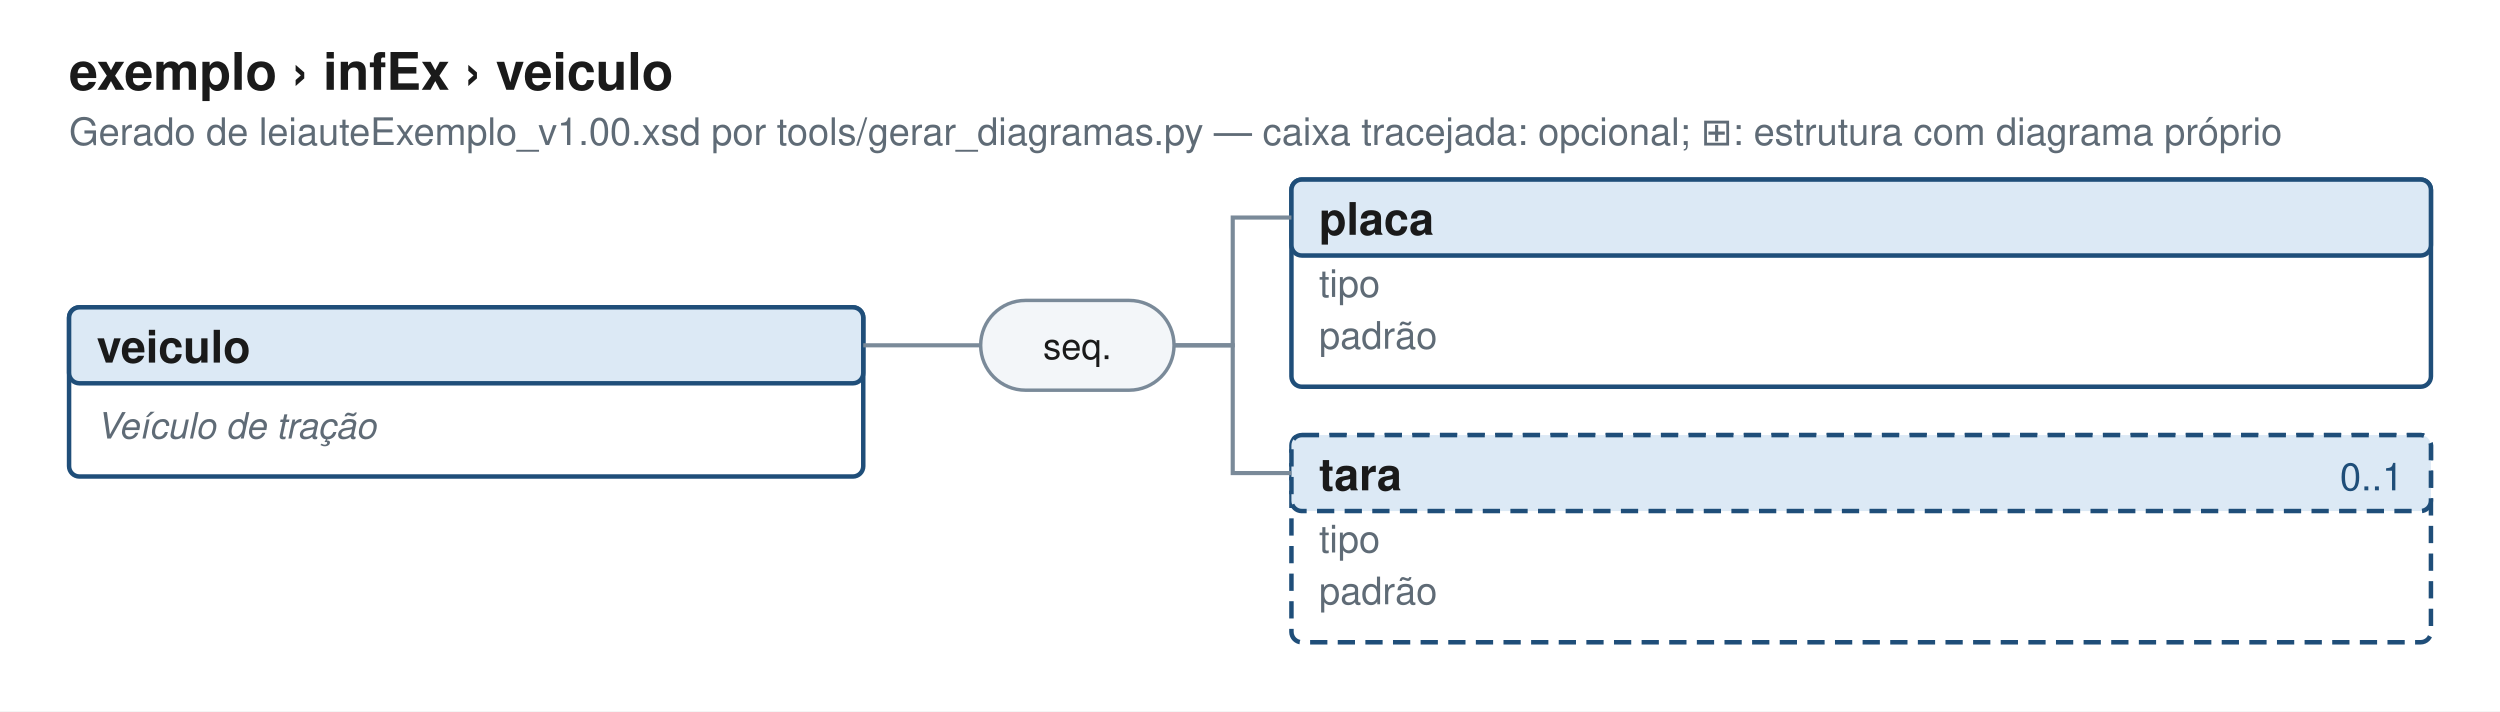
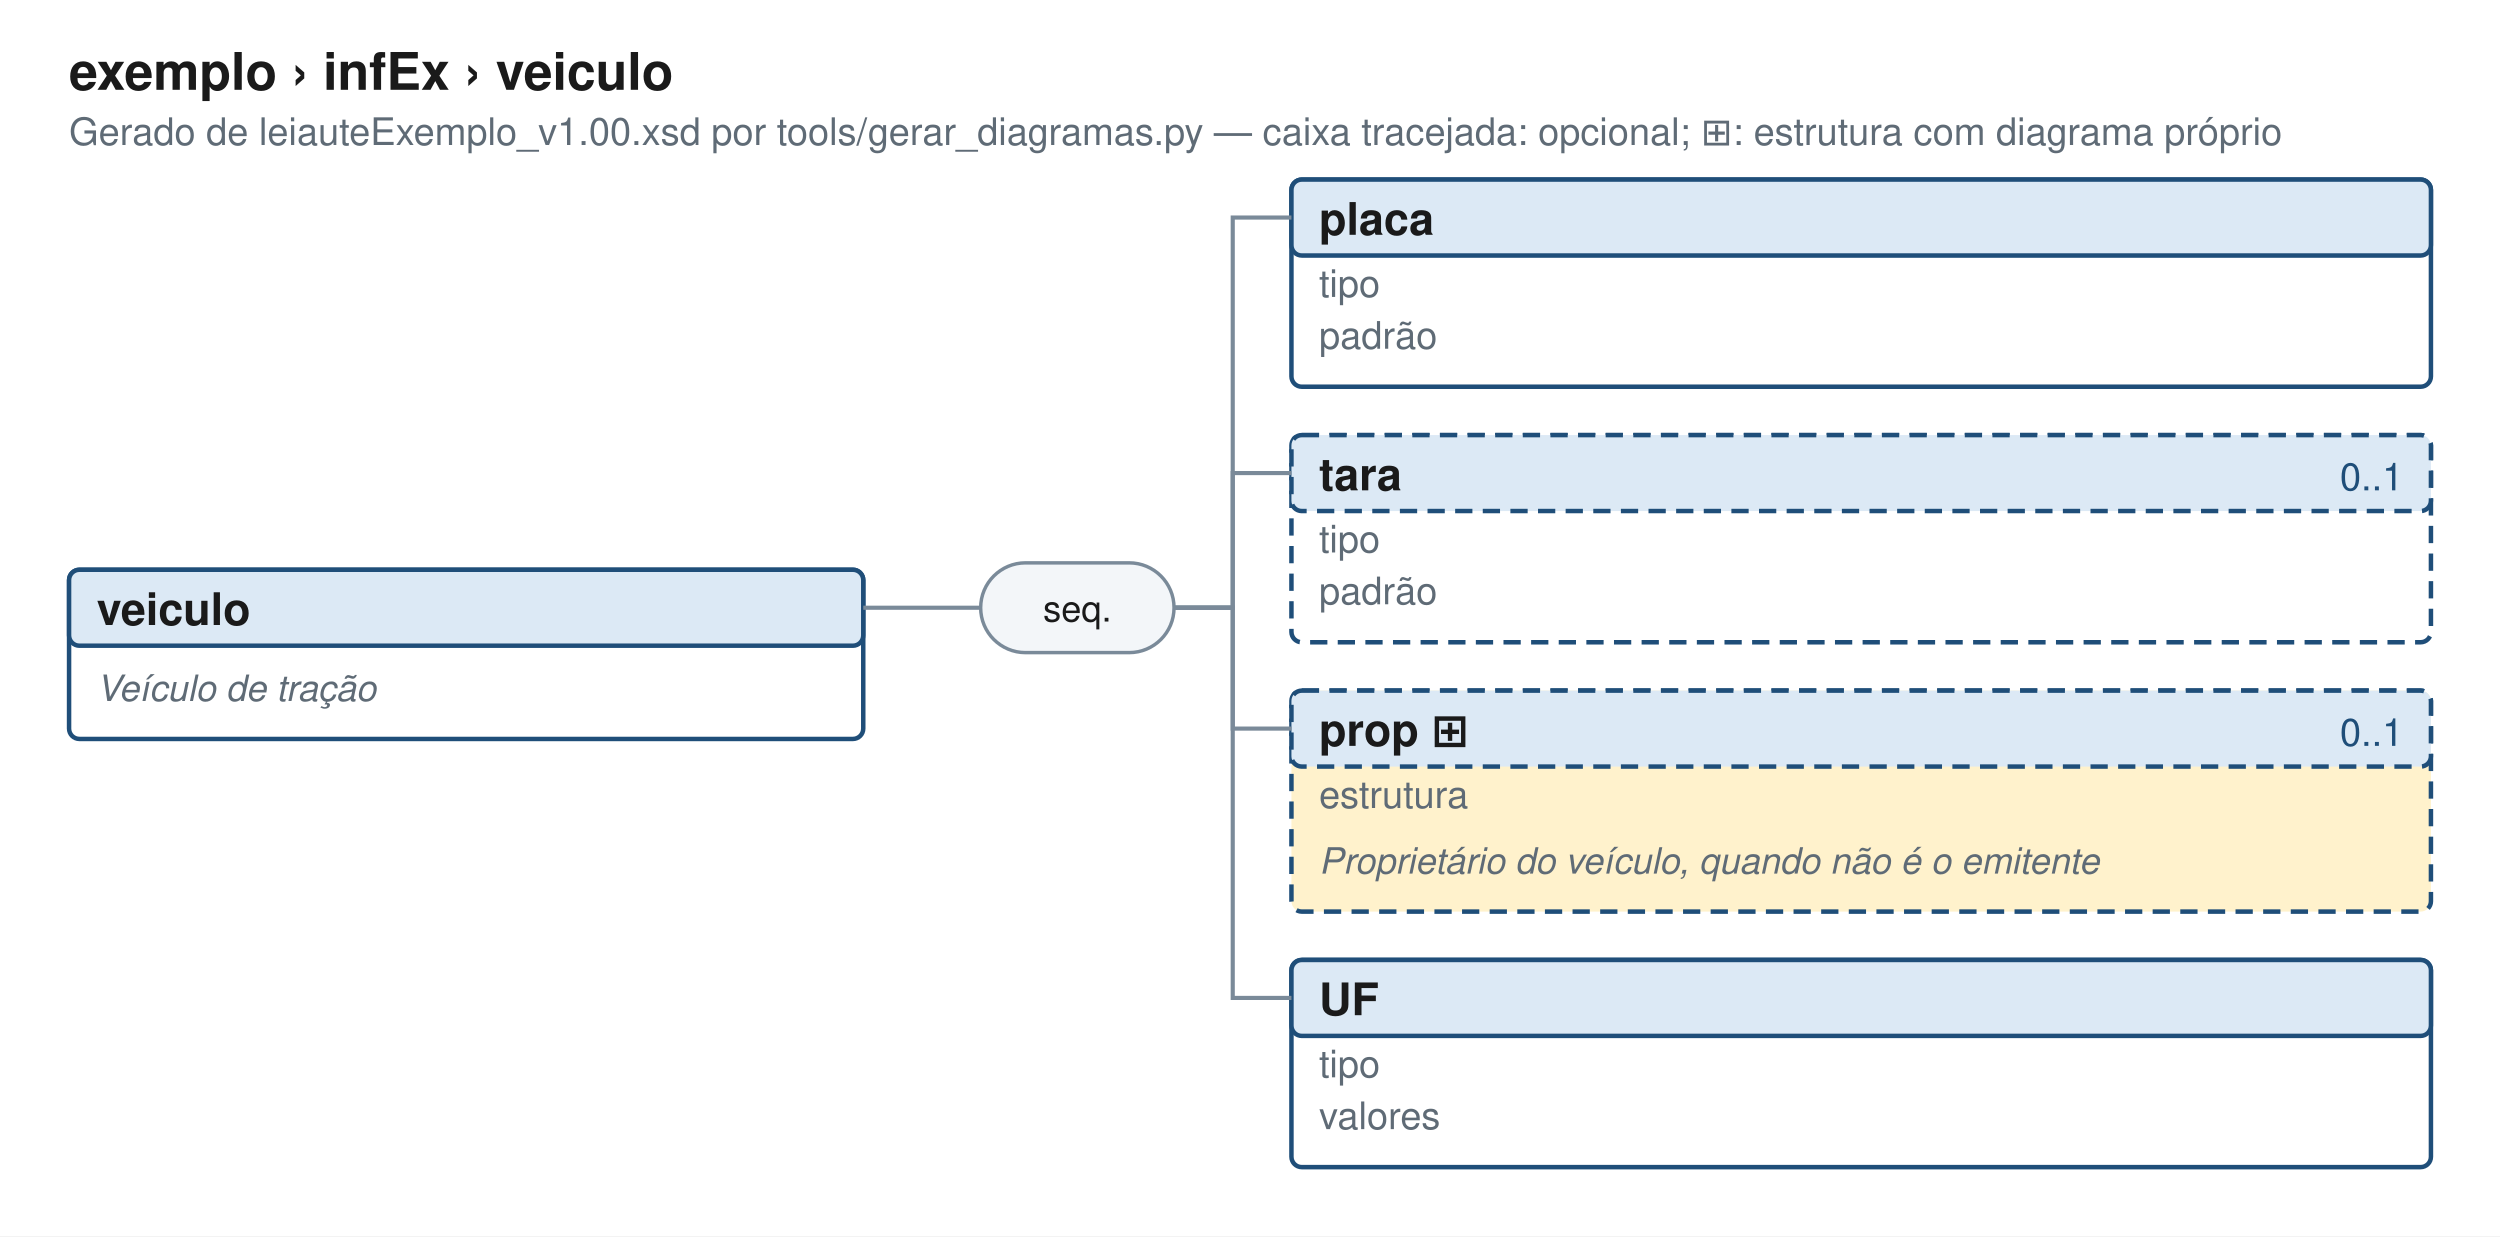
- <svg xmlns="http://www.w3.org/2000/svg" width="724" height="206" viewBox="0 0 724 206">
+ <svg xmlns="http://www.w3.org/2000/svg" width="724" height="358" viewBox="0 0 724 358">
  <rect width="100%" height="100%" fill="#ffffff" />
  <text x="20" y="26" font-family="Segoe UI, Helvetica, Arial, sans-serif" font-size="15" font-weight="bold" fill="#1a1a1a">exemplo › infEx › veiculo</text>
  <text x="20" y="42" font-family="Segoe UI, Helvetica, Arial, sans-serif" font-size="11" fill="#5f6b76">Gerado de leiauteExemplo_v1.00.xsd por tools/gerar_diagramas.py — caixa tracejada: opcional; ⊞: estrutura com diagrama próprio</text>
  <rect x="374" y="52" width="330" height="60" rx="3" fill="#ffffff" stroke="#1f4e79" stroke-width="1.3" />
  <rect x="374" y="52" width="330" height="22" rx="3" fill="#dce9f5" stroke="#1f4e79" stroke-width="1.3" />
  <text x="382" y="68" font-family="Segoe UI, Helvetica, Arial, sans-serif" font-size="13" font-weight="bold" fill="#1a1a1a">placa</text>
  <text x="382" y="86" font-family="Segoe UI, Helvetica, Arial, sans-serif" font-size="11" fill="#5f6b76">tipo</text>
  <text x="448" y="86" font-family="Segoe UI, Helvetica, Arial, sans-serif" font-size="11" fill="#1a1a1a" />
  <text x="382" y="101" font-family="Segoe UI, Helvetica, Arial, sans-serif" font-size="11" fill="#5f6b76">padrão</text>
  <text x="448" y="101" font-family="Segoe UI, Helvetica, Arial, sans-serif" font-size="11" fill="#1a1a1a" />
  <rect x="374" y="126" width="330" height="60" rx="3" fill="#ffffff" stroke="#1f4e79" stroke-width="1.3" stroke-dasharray="5,3" />
  <rect x="374" y="126" width="330" height="22" rx="3" fill="#dce9f5" stroke="#1f4e79" stroke-width="1.3" stroke-dasharray="5,3" />
  <text x="382" y="142" font-family="Segoe UI, Helvetica, Arial, sans-serif" font-size="13" font-weight="bold" fill="#1a1a1a">tara</text>
  <text x="696" y="142" font-family="Segoe UI, Helvetica, Arial, sans-serif" font-size="11" text-anchor="end" fill="#1f4e79">0..1</text>
  <text x="382" y="160" font-family="Segoe UI, Helvetica, Arial, sans-serif" font-size="11" fill="#5f6b76">tipo</text>
  <text x="448" y="160" font-family="Segoe UI, Helvetica, Arial, sans-serif" font-size="11" fill="#1a1a1a" />
  <text x="382" y="175" font-family="Segoe UI, Helvetica, Arial, sans-serif" font-size="11" fill="#5f6b76">padrão</text>
  <text x="448" y="175" font-family="Segoe UI, Helvetica, Arial, sans-serif" font-size="11" fill="#1a1a1a" />
-   <rect x="284" y="87.0" width="56" height="26" rx="13" fill="#f3f6f9" stroke="#7a8a99" />
-   <text x="312.0" y="104.0" font-family="Segoe UI, Helvetica, Arial, sans-serif" font-size="10.5" text-anchor="middle" fill="#1a1a1a">seq.</text>
-   <path d="M340,100.0 H357.0 V63 H374" fill="none" stroke="#7a8a99" stroke-width="1.2" />
-   <path d="M340,100.0 H357.0 V137 H374" fill="none" stroke="#7a8a99" stroke-width="1.2" />
-   <rect x="20" y="89.0" width="230" height="49" rx="3" fill="#ffffff" stroke="#1f4e79" stroke-width="1.3" />
-   <rect x="20" y="89.0" width="230" height="22" rx="3" fill="#dce9f5" stroke="#1f4e79" stroke-width="1.3" />
-   <text x="28" y="105.0" font-family="Segoe UI, Helvetica, Arial, sans-serif" font-size="13" font-weight="bold" fill="#1a1a1a">veiculo</text>
-   <text x="28" y="127.0" font-family="Segoe UI, Helvetica, Arial, sans-serif" font-size="10.5" font-style="italic" fill="#5f6b76">Veículo de tração</text>
-   <path d="M250,100.0 H267.0 V100.0 H284" fill="none" stroke="#7a8a99" stroke-width="1.2" />
+   <a href="veiculo/prop.svg">
+     <rect x="374" y="200" width="330" height="64" rx="3" fill="#fff2cc" stroke="#1f4e79" stroke-width="1.3" stroke-dasharray="5,3" />
+     <rect x="374" y="200" width="330" height="22" rx="3" fill="#dce9f5" stroke="#1f4e79" stroke-width="1.3" stroke-dasharray="5,3" />
+     <text x="382" y="216" font-family="Segoe UI, Helvetica, Arial, sans-serif" font-size="13" font-weight="bold" fill="#1a1a1a">prop ⊞</text>
+     <text x="696" y="216" font-family="Segoe UI, Helvetica, Arial, sans-serif" font-size="11" text-anchor="end" fill="#1f4e79">0..1</text>
+     <text x="382" y="234" font-family="Segoe UI, Helvetica, Arial, sans-serif" font-size="11" fill="#5f6b76">estrutura</text>
+     <text x="448" y="234" font-family="Segoe UI, Helvetica, Arial, sans-serif" font-size="11" fill="#1a1a1a" />
+     <text x="382" y="253" font-family="Segoe UI, Helvetica, Arial, sans-serif" font-size="10.5" font-style="italic" fill="#5f6b76">Proprietário do veículo, quando não é o emitente</text>
+   </a>
+   <rect x="374" y="278" width="330" height="60" rx="3" fill="#ffffff" stroke="#1f4e79" stroke-width="1.3" />
+   <rect x="374" y="278" width="330" height="22" rx="3" fill="#dce9f5" stroke="#1f4e79" stroke-width="1.3" />
+   <text x="382" y="294" font-family="Segoe UI, Helvetica, Arial, sans-serif" font-size="13" font-weight="bold" fill="#1a1a1a">UF</text>
+   <text x="382" y="312" font-family="Segoe UI, Helvetica, Arial, sans-serif" font-size="11" fill="#5f6b76">tipo</text>
+   <text x="448" y="312" font-family="Segoe UI, Helvetica, Arial, sans-serif" font-size="11" fill="#1a1a1a" />
+   <text x="382" y="327" font-family="Segoe UI, Helvetica, Arial, sans-serif" font-size="11" fill="#5f6b76">valores</text>
+   <text x="448" y="327" font-family="Segoe UI, Helvetica, Arial, sans-serif" font-size="11" fill="#1a1a1a" />
+   <rect x="284" y="163.0" width="56" height="26" rx="13" fill="#f3f6f9" stroke="#7a8a99" />
+   <text x="312.0" y="180.0" font-family="Segoe UI, Helvetica, Arial, sans-serif" font-size="10.5" text-anchor="middle" fill="#1a1a1a">seq.</text>
+   <path d="M340,176.0 H357.0 V63 H374" fill="none" stroke="#7a8a99" stroke-width="1.2" />
+   <path d="M340,176.0 H357.0 V137 H374" fill="none" stroke="#7a8a99" stroke-width="1.2" />
+   <path d="M340,176.0 H357.0 V211 H374" fill="none" stroke="#7a8a99" stroke-width="1.2" />
+   <path d="M340,176.0 H357.0 V289 H374" fill="none" stroke="#7a8a99" stroke-width="1.2" />
+   <rect x="20" y="165.0" width="230" height="49" rx="3" fill="#ffffff" stroke="#1f4e79" stroke-width="1.3" />
+   <rect x="20" y="165.0" width="230" height="22" rx="3" fill="#dce9f5" stroke="#1f4e79" stroke-width="1.3" />
+   <text x="28" y="181.0" font-family="Segoe UI, Helvetica, Arial, sans-serif" font-size="13" font-weight="bold" fill="#1a1a1a">veiculo</text>
+   <text x="28" y="203.0" font-family="Segoe UI, Helvetica, Arial, sans-serif" font-size="10.5" font-style="italic" fill="#5f6b76">Veículo de tração</text>
+   <path d="M250,176.0 H267.0 V176.0 H284" fill="none" stroke="#7a8a99" stroke-width="1.2" />
</svg>
